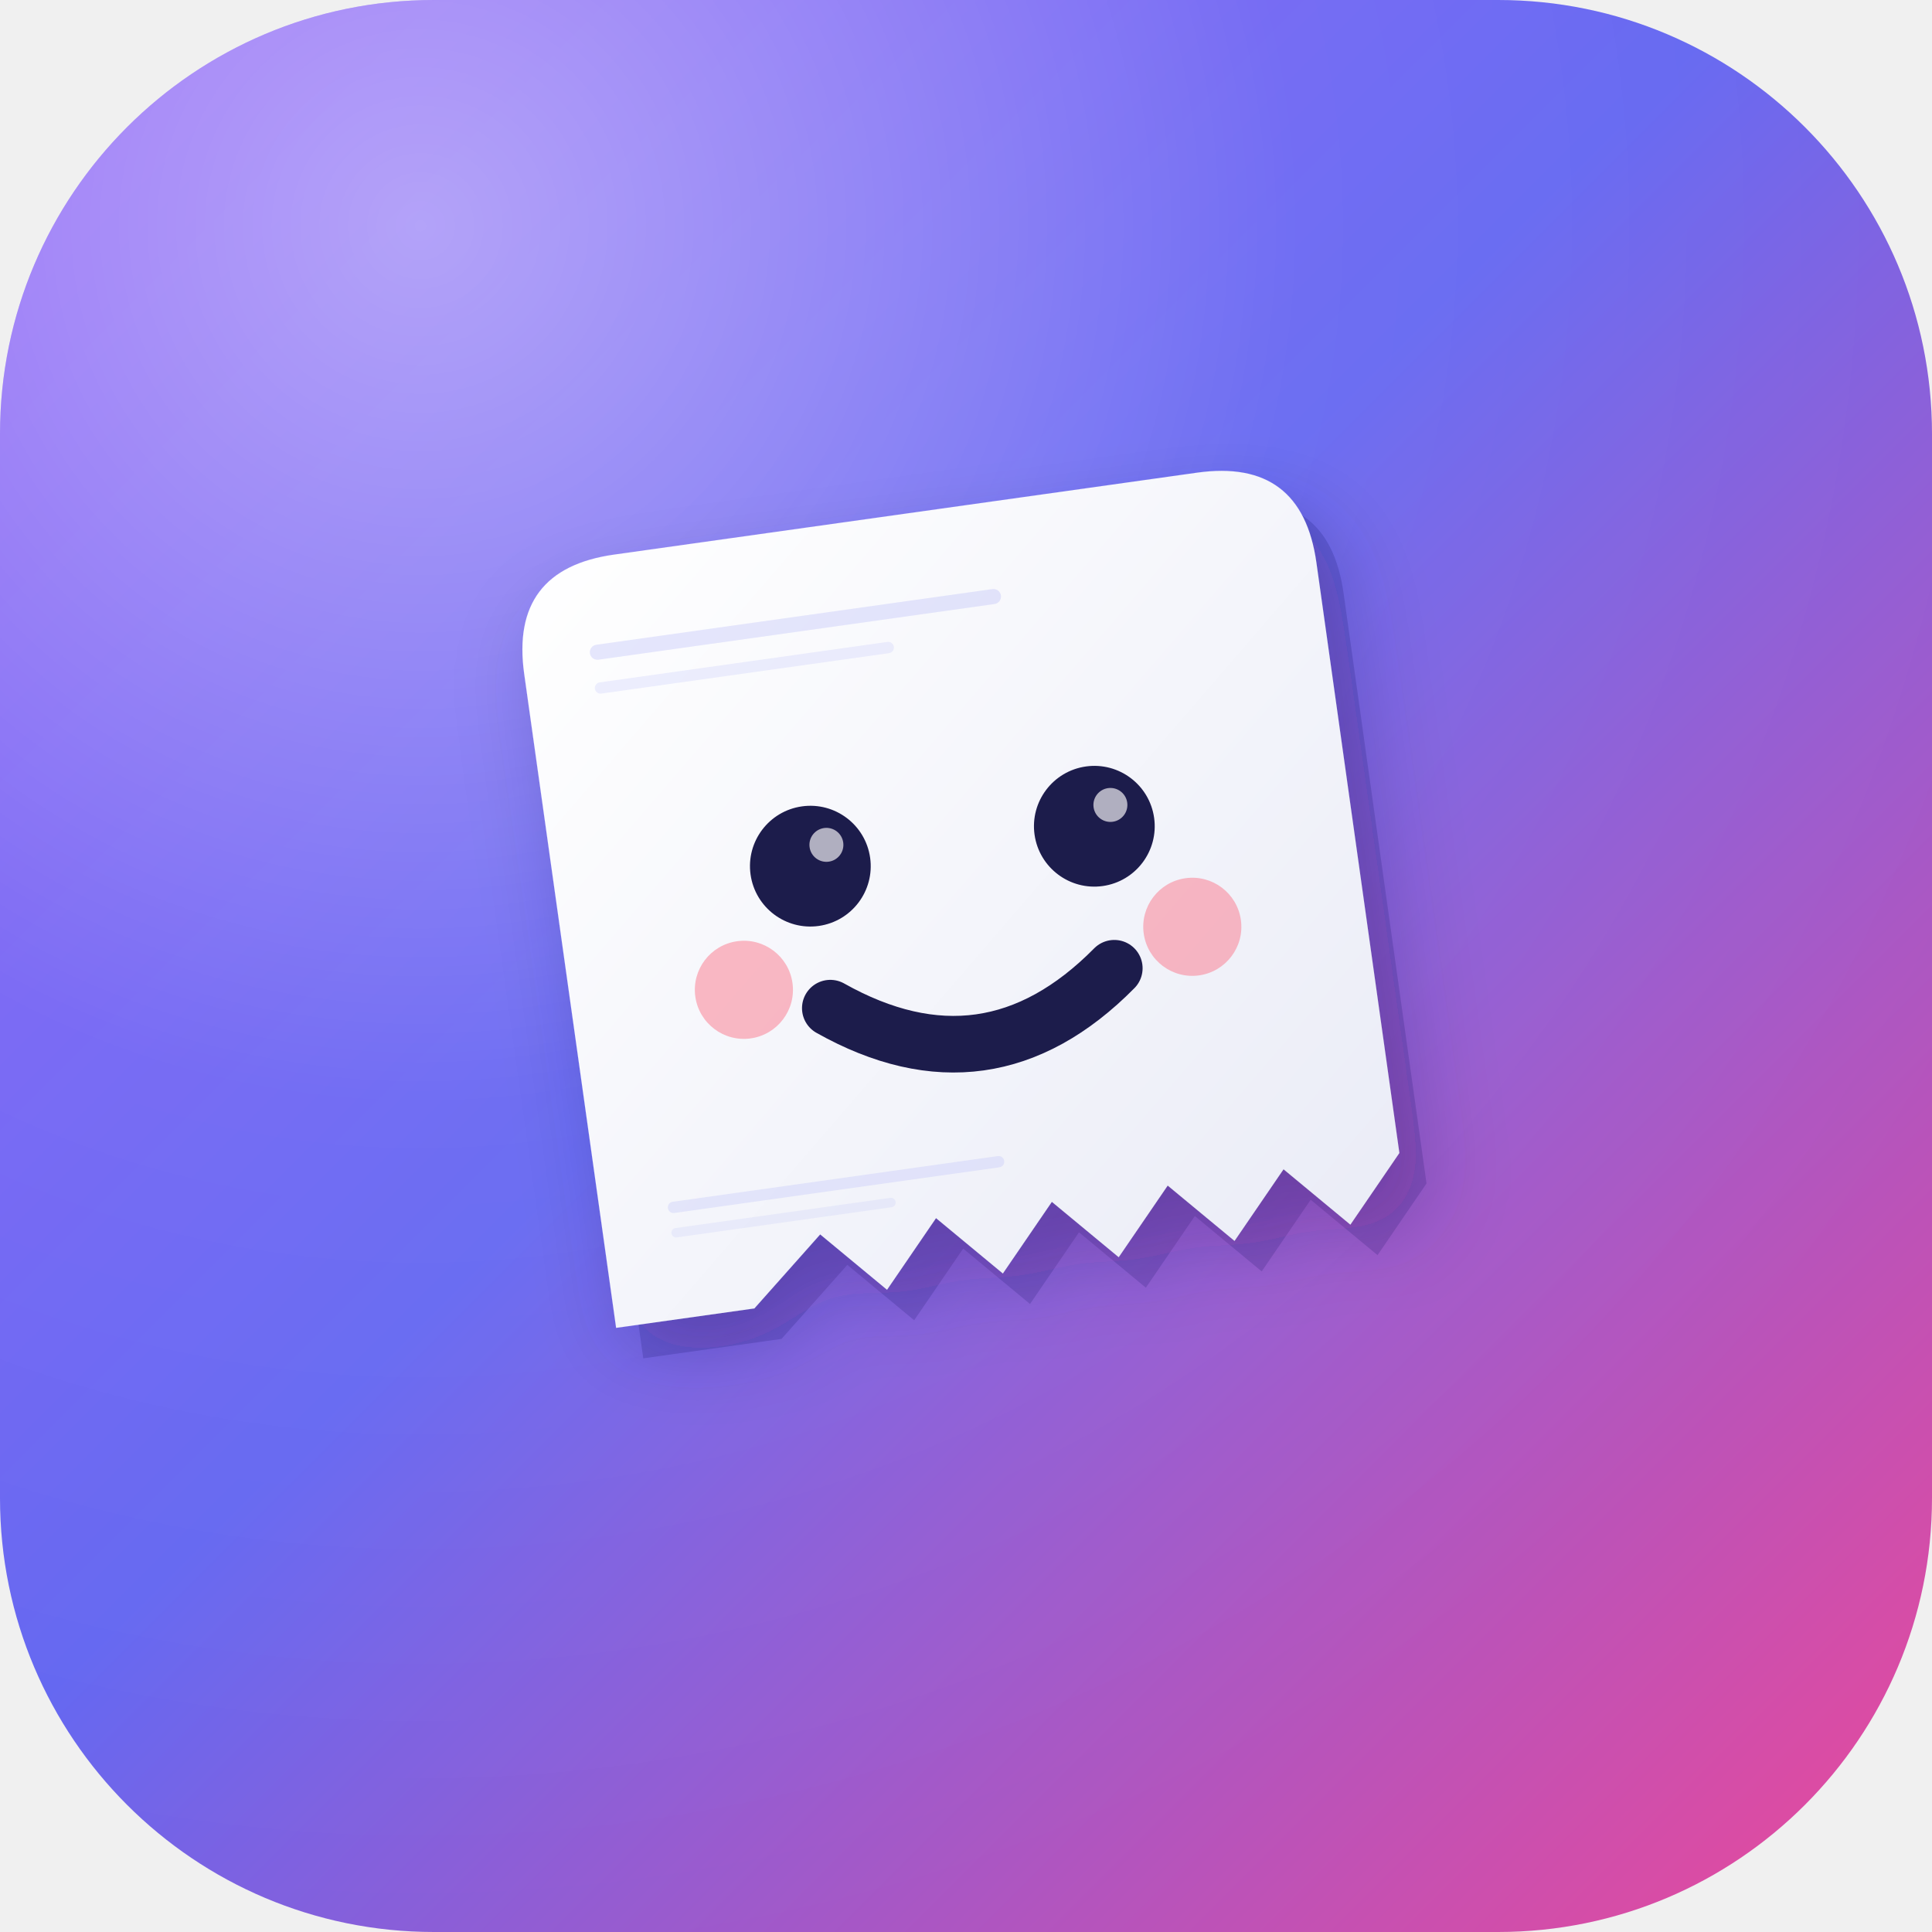
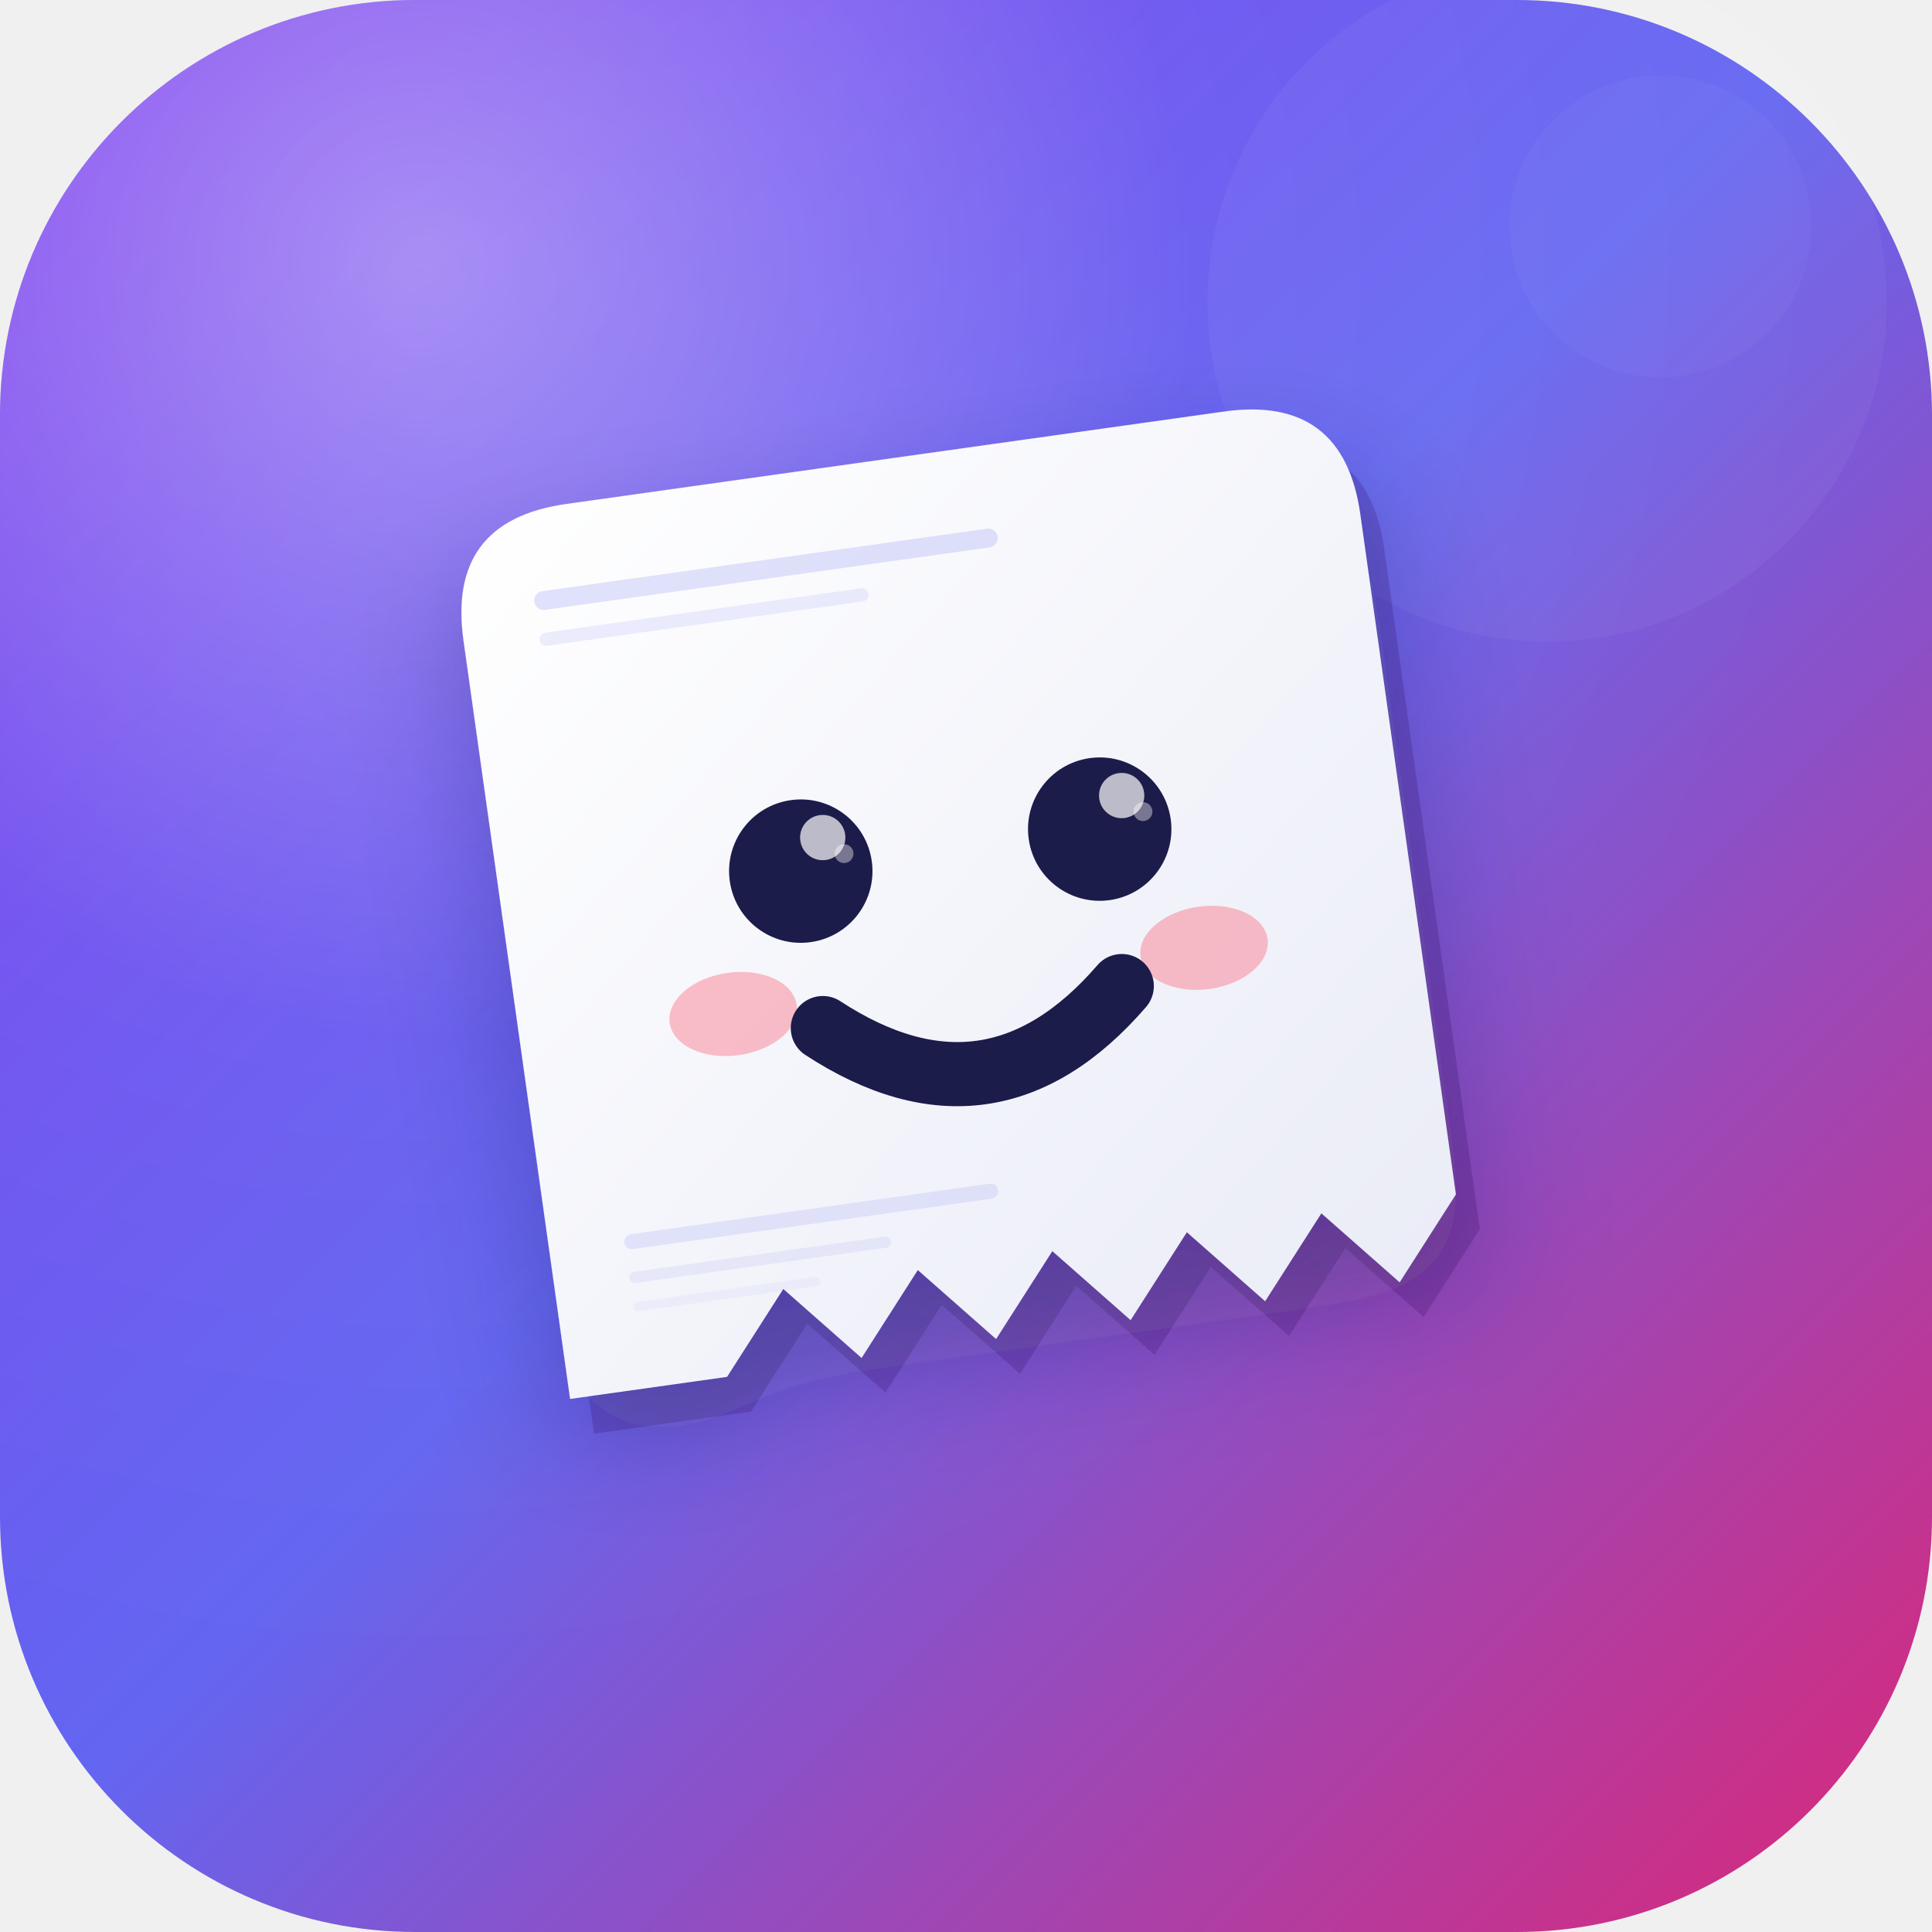
<svg xmlns="http://www.w3.org/2000/svg" viewBox="0 0 1024 1024" fill="none">
  <defs>
    <linearGradient id="bg" x1="0" y1="0" x2="1024" y2="1024" gradientUnits="userSpaceOnUse">
-       <stop offset="0" stop-color="#8b5cf6" />
-       <stop offset="0.45" stop-color="#6366f1" />
-       <stop offset="1" stop-color="#ec4899" />
+       <stop offset="0%" stop-color="#7c3aed" />
+       <stop offset="48%" stop-color="#6366f1" />
+       <stop offset="100%" stop-color="#db2777" />
    </linearGradient>
-     <radialGradient id="shine" cx="0.22" cy="0.12" r="0.9">
-       <stop offset="0" stop-color="#ffffff" stop-opacity="0.42" />
-       <stop offset="0.5" stop-color="#ffffff" stop-opacity="0.06" />
-       <stop offset="1" stop-color="#ffffff" stop-opacity="0" />
+     <radialGradient id="shine" cx="22%" cy="14%" r="72%">
+       <stop offset="0%" stop-color="#ffffff" stop-opacity="0.38" />
+       <stop offset="55%" stop-color="#ffffff" stop-opacity="0.04" />
+       <stop offset="100%" stop-color="#ffffff" stop-opacity="0" />
    </radialGradient>
-     <linearGradient id="paper" x1="300" y1="270" x2="724" y2="754" gradientUnits="userSpaceOnUse">
-       <stop offset="0" stop-color="#ffffff" />
-       <stop offset="1" stop-color="#e8eaf6" />
+     <linearGradient id="paper" x1="280" y1="240" x2="744" y2="780" gradientUnits="userSpaceOnUse">
+       <stop offset="0%" stop-color="#ffffff" />
+       <stop offset="100%" stop-color="#e8eaf6" />
    </linearGradient>
-     <filter id="shadow" x="-10%" y="-10%" width="120%" height="120%">
-       <feDropShadow dx="8" dy="16" stdDeviation="20" flood-color="#1e1b4b" flood-opacity="0.22" />
+     <filter id="shadow" x="-15%" y="-10%" width="130%" height="130%">
+       <feDropShadow dx="0" dy="24" stdDeviation="32" flood-color="#1e1b4b" flood-opacity="0.28" />
+     </filter>
+     <filter id="glow" x="-5%" y="-5%" width="110%" height="110%">
+       <feGaussianBlur stdDeviation="3" result="blur" />
+       <feMerge>
+         <feMergeNode in="blur" />
+         <feMergeNode in="SourceGraphic" />
+       </feMerge>
    </filter>
  </defs>
-   <rect width="1024" height="1024" rx="230" fill="url(#bg)" />
-   <rect width="1024" height="1024" rx="230" fill="url(#shine)" />
-   <g transform="translate(512,500) rotate(-8) translate(-512,-500)" filter="url(#shadow)">
-     <path d="M356 270 L668 270 Q724 270 724 326 L724 642 L693 676 L662 642 L631 676 L600 642 L569 676 L538 642 L507 676 L476 642 L445 676 L414 642 L374 676 L300 676 L300 326 Q300 270 356 270 Z" fill="#1e1b4b" fill-opacity="0.16" transform="translate(12 18)" />
-     <path d="M356 270 L668 270 Q724 270 724 326 L724 642 L693 676 L662 642 L631 676 L600 642 L569 676 L538 642 L507 676 L476 642 L445 676 L414 642 L374 676 L300 676 L300 326 Q300 270 356 270 Z" fill="url(#paper)" />
-     <rect x="336" y="316" width="220" height="8" rx="4" fill="#6366f1" fill-opacity="0.15" />
-     <rect x="336" y="336" width="160" height="6" rx="3" fill="#6366f1" fill-opacity="0.10" />
-     <circle cx="436" cy="448" r="32" fill="#1e1b4b" />
-     <circle cx="588" cy="448" r="32" fill="#1e1b4b" />
-     <circle cx="446" cy="438" r="9" fill="white" fill-opacity="0.65" />
-     <circle cx="598" cy="438" r="9" fill="white" fill-opacity="0.65" />
-     <circle cx="392" cy="508" r="26" fill="#fb7185" fill-opacity="0.48" />
-     <circle cx="632" cy="508" r="26" fill="#fb7185" fill-opacity="0.48" />
-     <path d="M436 524 Q512 582 588 524" stroke="#1e1b4b" stroke-width="30" stroke-linecap="round" fill="none" />
-     <rect x="336" y="614" width="180" height="6" rx="3" fill="#6366f1" fill-opacity="0.12" />
-     <rect x="336" y="628" width="120" height="5" rx="2.5" fill="#6366f1" fill-opacity="0.08" />
+   <rect width="1024" height="1024" rx="220" fill="url(#bg)" />
+   <rect width="1024" height="1024" rx="220" fill="url(#shine)" />
+   <circle cx="820" cy="160" r="180" fill="#ffffff" fill-opacity="0.04" />
+   <circle cx="880" cy="120" r="80" fill="#ffffff" fill-opacity="0.03" />
+   <g transform="translate(512,510) rotate(-8) translate(-512,-510)" filter="url(#shadow)">
+     <path d="       M336 240       L688 240       Q752 240 752 304       L752 668       L716 710 L680 668       L644 710 L608 668       L572 710 L536 668       L500 710 L464 668       L428 710 L392 668       L356 710       L272 710       L272 304       Q272 240 336 240 Z" fill="#1e1b4b" fill-opacity="0.20" transform="translate(10 20)" />
+     <path d="       M336 240       L688 240       Q752 240 752 304       L752 668       L716 710 L680 668       L644 710 L608 668       L572 710 L536 668       L500 710 L464 668       L428 710 L392 668       L356 710       L272 710       L272 304       Q272 240 336 240 Z" fill="url(#paper)" />
+     <rect x="312" y="284" width="248" height="10" rx="5" fill="#6366f1" fill-opacity="0.18" />
+     <rect x="312" y="306" width="176" height="7" rx="3.5" fill="#6366f1" fill-opacity="0.11" />
+     <circle cx="432" cy="450" r="38" fill="#1e1b4b" />
+     <circle cx="592" cy="450" r="38" fill="#1e1b4b" />
+     <circle cx="446" cy="434" r="12" fill="#ffffff" fill-opacity="0.70" />
+     <circle cx="606" cy="434" r="12" fill="#ffffff" fill-opacity="0.70" />
+     <circle cx="456" cy="444" r="5" fill="#ffffff" fill-opacity="0.40" />
+     <circle cx="616" cy="444" r="5" fill="#ffffff" fill-opacity="0.40" />
+     <ellipse cx="386" cy="520" rx="34" ry="22" fill="#fb7185" fill-opacity="0.44" />
+     <ellipse cx="638" cy="520" rx="34" ry="22" fill="#fb7185" fill-opacity="0.44" />
+     <path d="M432 534 Q512 604 592 534" stroke="#1e1b4b" stroke-width="34" stroke-linecap="round" fill="none" />
+     <rect x="312" y="628" width="200" height="8" rx="4" fill="#6366f1" fill-opacity="0.13" />
+     <rect x="312" y="648" width="140" height="6" rx="3" fill="#6366f1" fill-opacity="0.09" />
+     <rect x="312" y="664" width="100" height="5" rx="2.5" fill="#6366f1" fill-opacity="0.06" />
  </g>
</svg>
